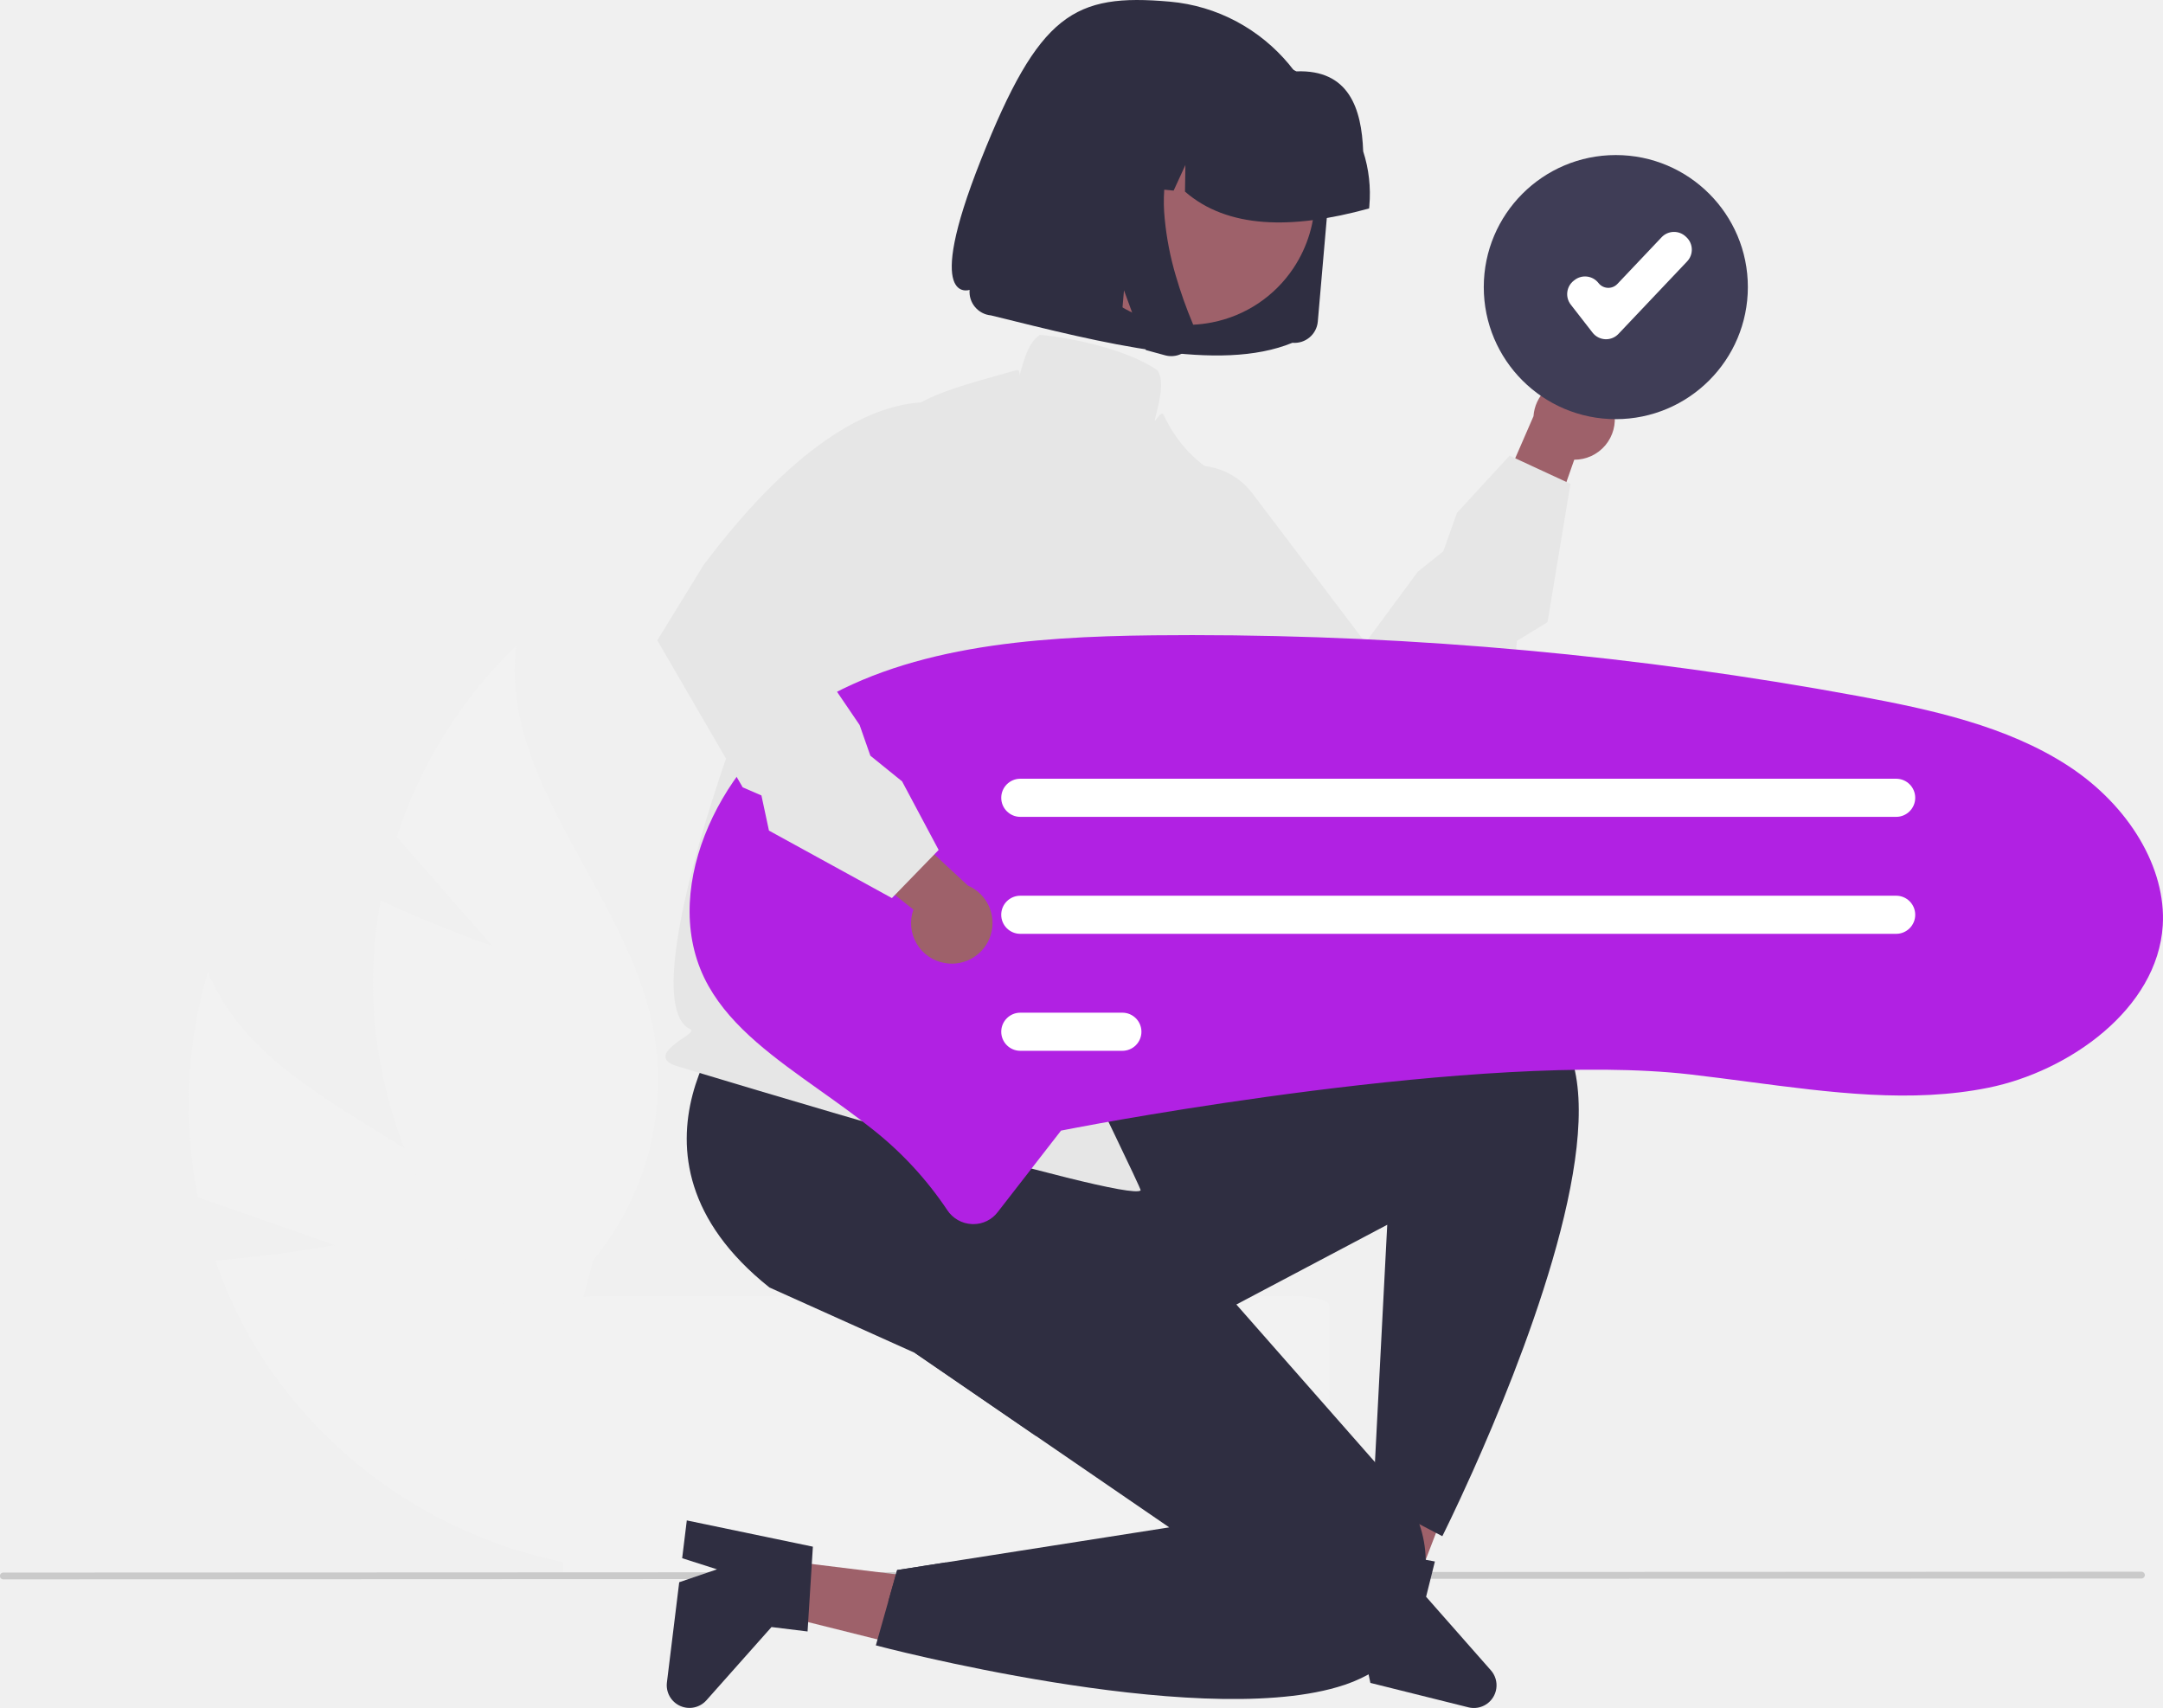
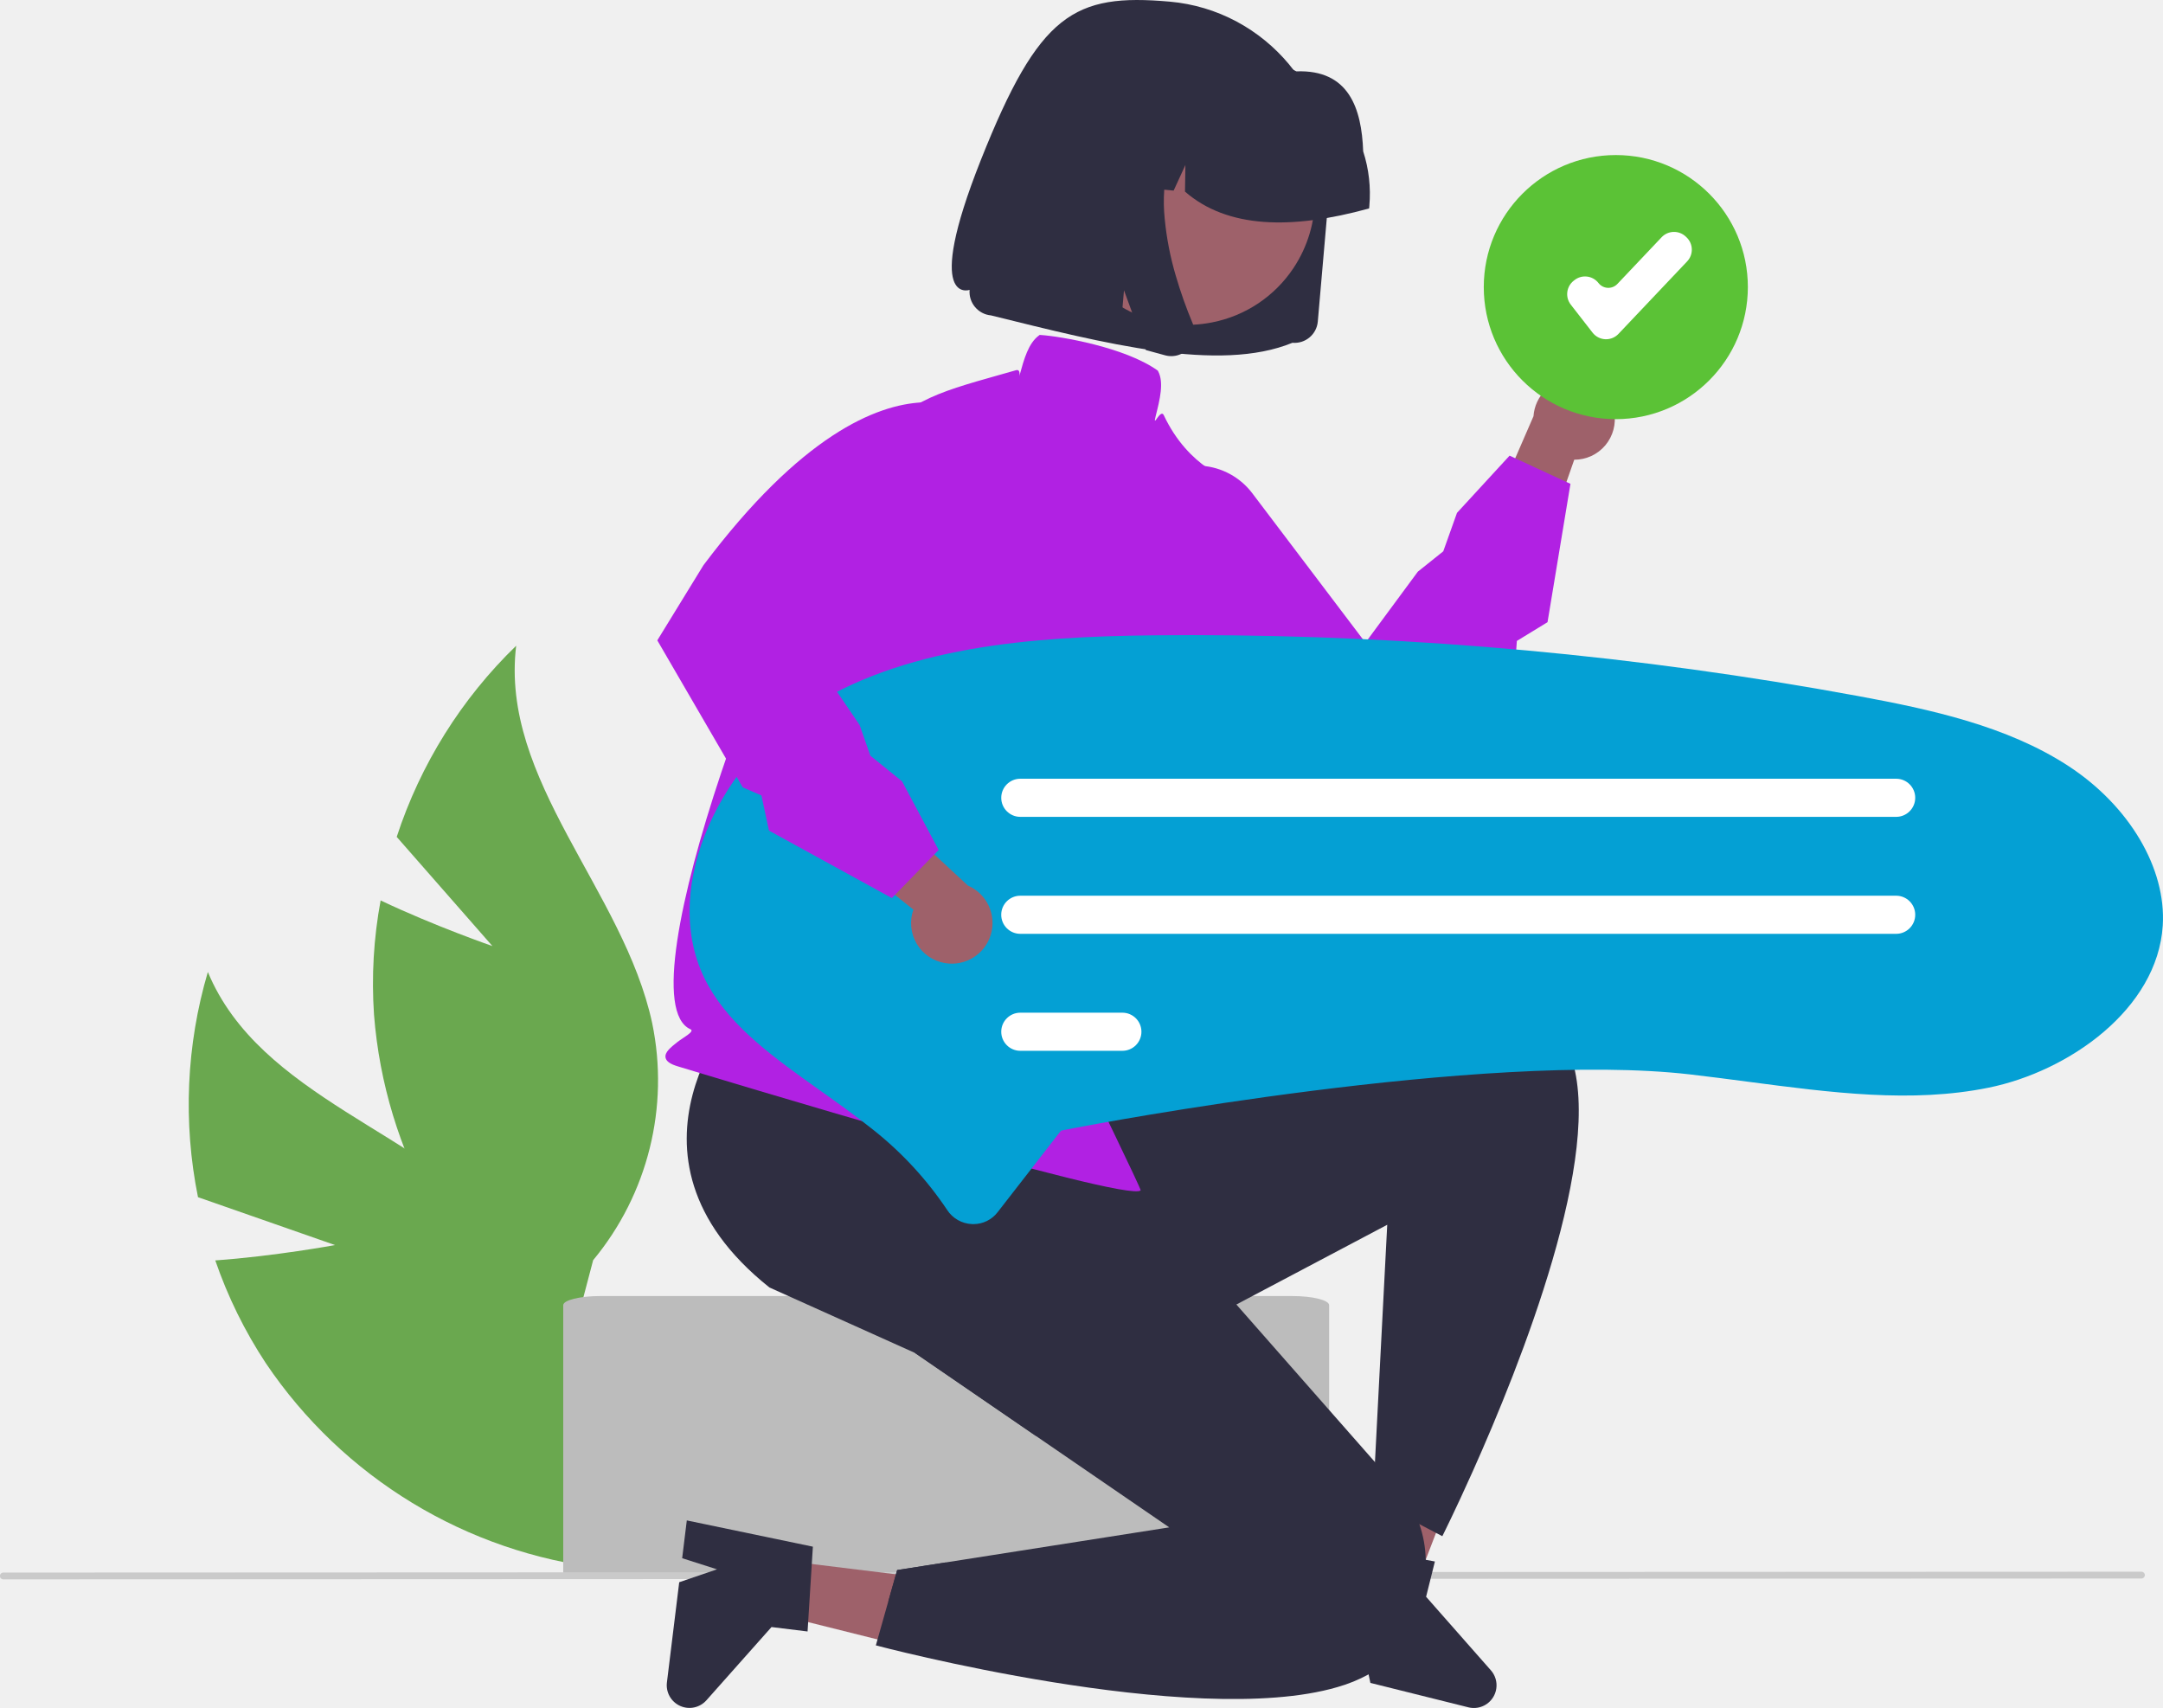
<svg xmlns="http://www.w3.org/2000/svg" data-name="Layer 1" width="757.448" height="598.078" viewBox="0 0 757.448 598.078">
-   <path d="M338.61,586.941l-48-16.77a164.052,164.052,0,0,1,3.452-78.858c18.209,43.839,75.004,56.096,106.538,91.579a98.678,98.678,0,0,1,22.866,82.418l9.191,34.87a165.354,165.354,0,0,1-118.311-71.911,159.724,159.724,0,0,1-17.682-35.957C317.384,590.842,338.61,586.941,338.61,586.941Z" transform="translate(-221.2762 -150.9609)" fill="#f2f2f2" />
-   <path d="M393.718,482.241l-33.52-38.232a164.053,164.053,0,0,1,41.835-66.936c-5.738,47.123,37.659,85.756,47.633,132.167a98.678,98.678,0,0,1-20.681,82.994L419.814,627.11A165.354,165.354,0,0,1,352.25,506.264a159.724,159.724,0,0,1,2.316-40.003C373.323,475.185,393.718,482.241,393.718,482.241Z" transform="translate(-221.2762 -150.9609)" fill="#f2f2f2" />
-   <path d="M673.779,604.792H431.42c-7.121,0-12.912,1.434-12.912,3.205v94.795H686.724V607.997C686.724,606.225,680.934,604.792,673.779,604.792Z" transform="translate(-221.2762 -150.9609)" fill="#f2f2f2" />
+   <path d="M338.61,586.941l-48-16.77a164.052,164.052,0,0,1,3.452-78.858c18.209,43.839,75.004,56.096,106.538,91.579a98.678,98.678,0,0,1,22.866,82.418l9.191,34.87a165.354,165.354,0,0,1-118.311-71.911,159.724,159.724,0,0,1-17.682-35.957C317.384,590.842,338.61,586.941,338.61,586.941Z" transform="translate(-221.2762 -150.9609)" fill="#6aa84f" />
+   <path d="M393.718,482.241l-33.52-38.232a164.053,164.053,0,0,1,41.835-66.936c-5.738,47.123,37.659,85.756,47.633,132.167a98.678,98.678,0,0,1-20.681,82.994L419.814,627.11A165.354,165.354,0,0,1,352.25,506.264a159.724,159.724,0,0,1,2.316-40.003C373.323,475.185,393.718,482.241,393.718,482.241Z" transform="translate(-221.2762 -150.9609)" fill="#6aa84f" />
+   <path d="M673.779,604.792H431.42c-7.121,0-12.912,1.434-12.912,3.205v94.795H686.724V607.997C686.724,606.225,680.934,604.792,673.779,604.792Z" transform="translate(-221.2762 -150.9609)" fill="#bcbcbc" />
  <path d="M971.217,703.693l-748.75.307a1.191,1.191,0,1,1,0-2.381l748.75-.307a1.191,1.191,0,0,1,0,2.381Z" transform="translate(-221.2762 -150.9609)" fill="#cacaca" />
  <polygon points="271.281 546.06 269.016 564.511 339.105 582.027 342.448 554.795 271.281 546.06" fill="#9e616a" />
  <path d="M505.933,692.551l-1.859,29.693-12.629-1.55-22.795,25.649a7.948,7.948,0,0,1-13.83-6.248l4.307-35.094,13.235-4.516-12.202-3.895,1.624-13.232Z" transform="translate(-221.2762 -150.9609)" fill="#2f2e41" />
  <polygon points="476.038 555.143 494.076 559.638 519.999 492.205 493.377 485.57 476.038 555.143" fill="#9e616a" />
  <path d="M743.354,735.842l-22.68-25.75,3.08-12.35-3.21-.6h-.02l-20.04-3.74-5.98-1.12-14.5,42.7,12.94,3.23,5.35-11.64,2.24,10.69.63,2.99,34.31,8.55a7.943,7.943,0,0,0,7.88-12.96Z" transform="translate(-221.2762 -150.9609)" fill="#2f2e41" />
  <path d="M545.964,699.092l6.54-1.03c-7.02,7.31-13.76,12.14-20.16,13.64l3.1-10.96Z" transform="translate(-221.2762 -150.9609)" fill="#2f2e41" />
  <path d="M737.004,666.182c-6.19,13.84-10.65,22.7-10.65,22.7l-2.21-1.16-5.82-3.05-13.86-7.27-2.38-1.25.68-13.22,3.02-58.46,1.28-24.64-52.83,27.92-62.51,33.04q-3.84,6.69-7.63,13.02l-42.47-29.13,43.1-62.89,25.12-11.74-5.42-1.05a39.775,39.775,0,0,1,4.68-5.59l1.9-1.07s119.53-65.84,153.92-32.08a27.353,27.353,0,0,1,6.5,10.71C783.214,554.832,753.764,628.742,737.004,666.182Z" transform="translate(-221.2762 -150.9609)" fill="#2f2e41" />
  <path d="M710.704,728.112a27.8,27.8,0,0,1-10.17,9.15,52.373,52.373,0,0,1-10.96,4.47c-50.68,14.81-161.59-14.62-161.59-14.62l4.36-15.41,3.1-10.96,10.52-1.65,6.54-1.03,78.22-12.27-21.55-14.78-25.08-17.2-42.47-29.13-50.9-22.89c-59-47-9.6-99.7-9.6-99.7l33.02-23.4,10.72-7.6,65.86,33.7,19.12,45.26,5.88,13.91,38.51,43.79,48.53,55.18.38.43a34.823,34.823,0,0,1,3.95,3.5c.45.44.92.93,1.4,1.46a46.907,46.907,0,0,1,9.83,16.35,40.85,40.85,0,0,1,2.22,12.42.045.045,0,0,1,0,.05C720.764,705.952,718.234,716.342,710.704,728.112Z" transform="translate(-221.2762 -150.9609)" fill="#2f2e41" />
-   <path d="M458.549,524.335c-2.626-.793-3.963-1.759-4.207-3.037-.358-1.877,1.752-3.55,4.196-5.489,1.704-1.351,6.2-3.702,4.556-4.425-24.918-10.971,35.662-166.73,53.24-184.429,3.572-3.596,3.146-10.897,7.906-17.392,13.002-17.739,24.41-20.953,47.136-27.354q2.767-.78,5.766-1.633c2.587-.738-.14,6.61,1.208,1.683,1.499-5.475,3.048-11.137,6.769-13.845l.242-.177.299.019c6.886.456,29.37,4.23,40.902,12.372l.159.114.093.171c2.126,3.965.622,9.949-.832,15.734-1.195,4.75,1.678-2.765,2.821-.324,8.74,18.661,23.767,22.886,23.919,22.929l.747.202-.149.758c3.928,20.368-23.015,83.47-28.84,125.962-5.918,43.17,27.817,91.79-21.757,83.617.114.375,18.296,37.703,18,38C616.216,572.306,468.448,527.324,458.549,524.335Zm150.964,53.191Z" transform="translate(-221.2762 -150.9609)" fill="#e6e6e6" />
+   <path d="M458.549,524.335c-2.626-.793-3.963-1.759-4.207-3.037-.358-1.877,1.752-3.55,4.196-5.489,1.704-1.351,6.2-3.702,4.556-4.425-24.918-10.971,35.662-166.73,53.24-184.429,3.572-3.596,3.146-10.897,7.906-17.392,13.002-17.739,24.41-20.953,47.136-27.354q2.767-.78,5.766-1.633c2.587-.738-.14,6.61,1.208,1.683,1.499-5.475,3.048-11.137,6.769-13.845l.242-.177.299.019c6.886.456,29.37,4.23,40.902,12.372l.159.114.093.171c2.126,3.965.622,9.949-.832,15.734-1.195,4.75,1.678-2.765,2.821-.324,8.74,18.661,23.767,22.886,23.919,22.929l.747.202-.149.758c3.928,20.368-23.015,83.47-28.84,125.962-5.918,43.17,27.817,91.79-21.757,83.617.114.375,18.296,37.703,18,38C616.216,572.306,468.448,527.324,458.549,524.335Zm150.964,53.191Z" transform="translate(-221.2762 -150.9609)" fill="#B121E3" />
  <path d="M786.548,295.317a14.173,14.173,0,0,1-14,16.623l-16.645,47.537L740.043,338.657l18.238-41.95a14.25,14.25,0,0,1,28.267-1.39Z" transform="translate(-221.2762 -150.9609)" fill="#9e616a" />
-   <path d="M713.297,427.789l-30.17-6.524c-54.418-17.231-73.077-38.496-79.161-53.305-6.491-15.801-.576-27.365-.32-27.849l.155-.208L623.318,320.909a24.408,24.408,0,0,1,36.48,2.756L699.431,375.997l18.353-24.864,8.902-7.123,4.802-13.46,18.416-20.034,21.321,9.866L763.197,368.826l-10.741,6.568-.506,7.132-.177.208Z" transform="translate(-221.2762 -150.9609)" fill="#e6e6e6" />
-   <path d="M562.138,579.6c-.149,0-.298-.003-.448-.009a10.89,10.89,0,0,1-8.757-4.981,123.025,123.025,0,0,0-25.899-28.055c-6.078-4.858-12.43-9.375-18.572-13.744-15.846-11.267-30.768-21.878-39.052-36.54-18.061-31.972,3.208-76.504,33.593-96.475,34.081-22.399,78.908-25.912,122.274-26.373q6.76-.071,13.529-.071h0a1289.894,1289.894,0,0,1,232.952,21.3c25.553,4.714,52.3,10.49,73.794,24.505,21.366,13.933,34.353,35.873,33.086,55.898-1.85,29.233-32.839,51.076-61.057,56.786-26.896,5.439-54.837,1.763-84.417-2.129-6.53-.859-13.282-1.747-19.959-2.519-72.566-8.388-208.886,17.465-214.653,18.57l-5.722,1.095-22.201,28.569A10.654,10.654,0,0,1,562.138,579.6Z" transform="translate(-221.2762 -150.9609)" fill="#b121e3" />
+   <path d="M713.297,427.789l-30.17-6.524c-54.418-17.231-73.077-38.496-79.161-53.305-6.491-15.801-.576-27.365-.32-27.849l.155-.208L623.318,320.909a24.408,24.408,0,0,1,36.48,2.756L699.431,375.997l18.353-24.864,8.902-7.123,4.802-13.46,18.416-20.034,21.321,9.866L763.197,368.826l-10.741,6.568-.506,7.132-.177.208Z" transform="translate(-221.2762 -150.9609)" fill="#B121E3" />
+   <path d="M562.138,579.6c-.149,0-.298-.003-.448-.009a10.89,10.89,0,0,1-8.757-4.981,123.025,123.025,0,0,0-25.899-28.055c-6.078-4.858-12.43-9.375-18.572-13.744-15.846-11.267-30.768-21.878-39.052-36.54-18.061-31.972,3.208-76.504,33.593-96.475,34.081-22.399,78.908-25.912,122.274-26.373q6.76-.071,13.529-.071h0a1289.894,1289.894,0,0,1,232.952,21.3c25.553,4.714,52.3,10.49,73.794,24.505,21.366,13.933,34.353,35.873,33.086,55.898-1.85,29.233-32.839,51.076-61.057,56.786-26.896,5.439-54.837,1.763-84.417-2.129-6.53-.859-13.282-1.747-19.959-2.519-72.566-8.388-208.886,17.465-214.653,18.57l-5.722,1.095-22.201,28.569A10.654,10.654,0,0,1,562.138,579.6Z" transform="translate(-221.2762 -150.9609)" fill="#04a0d4" />
  <path d="M885.283,436.993h-306.712a6.673,6.673,0,0,1,0-13.347h306.712a6.673,6.673,0,0,1,0,13.347Z" transform="translate(-221.2762 -150.9609)" fill="#fff" />
  <path d="M885.283,477.955h-306.712a6.673,6.673,0,1,1-.014-13.347H885.283a6.673,6.673,0,0,1,0,13.347Z" transform="translate(-221.2762 -150.9609)" fill="#fff" />
  <path d="M614.313,518.916H578.571a6.673,6.673,0,0,1,0-13.347h35.743a6.673,6.673,0,0,1,0,13.347Z" transform="translate(-221.2762 -150.9609)" fill="#fff" />
  <circle cx="565.834" cy="100.534" r="45.682" fill="#fff" />
-   <path d="M787.11,297.736a46.24,46.24,0,1,1,46.24-46.24A46.293,46.293,0,0,1,787.11,297.736Z" transform="translate(-221.2762 -150.9609)" fill="#3f3d56" />
+   <path d="M787.11,297.736a46.24,46.24,0,1,1,46.24-46.24A46.293,46.293,0,0,1,787.11,297.736Z" transform="translate(-221.2762 -150.9609)" fill="#5BC236" />
  <path d="M783.69,269.753c-.097,0-.195-.003-.292-.008a5.974,5.974,0,0,1-4.428-2.301l-7.634-9.815a5.976,5.976,0,0,1,1.048-8.388l.275-.214a5.976,5.976,0,0,1,8.39,1.048,4.359,4.359,0,0,0,6.602.321l15.501-16.364a5.985,5.985,0,0,1,8.451-.23l.254.242a5.976,5.976,0,0,1,.228,8.45l-24.055,25.391A5.97,5.97,0,0,1,783.69,269.753Z" transform="translate(-221.2762 -150.9609)" fill="#fff" />
  <path d="M552.176,488.196a14.173,14.173,0,0,1-11.046-18.716l-39.337-31.454,24.899-8.067,33.538,31.106a14.25,14.25,0,0,1-8.054,27.131Z" transform="translate(-221.2762 -150.9609)" fill="#9e616a" />
-   <path d="M451.455,375.193l16.151-26.305c34.288-45.636,60.534-56.196,76.522-57.029,17.059-.89,26.011,8.523,26.382,8.925l.145.215,11.455,24.708a24.408,24.408,0,0,1-14.687,33.506l-62.507,20.057,17.379,25.554,3.771,10.759,11.109,8.99,12.801,24.013-16.373,16.849L490.555,441.809l-2.638-12.311-6.561-2.841-.138-.236Z" transform="translate(-221.2762 -150.9609)" fill="#e6e6e6" />
+   <path d="M451.455,375.193l16.151-26.305c34.288-45.636,60.534-56.196,76.522-57.029,17.059-.89,26.011,8.523,26.382,8.925l.145.215,11.455,24.708a24.408,24.408,0,0,1-14.687,33.506l-62.507,20.057,17.379,25.554,3.771,10.759,11.109,8.99,12.801,24.013-16.373,16.849L490.555,441.809l-2.638-12.311-6.561-2.841-.138-.236Z" transform="translate(-221.2762 -150.9609)" fill="#b121e3" />
  <path id="b7175576-f1ba-43ba-8f76-518314c256be-34" data-name="Path 9" d="M673.859,270.987l.041.004a8.177,8.177,0,0,0,8.85-7.443l3.955-45.459a60.98,60.98,0,0,0-2.73-24.126,61.964,61.964,0,0,0-29.598-35.425,61.016,61.016,0,0,0-23.438-6.998c-33.567-2.973-45.779,4.094-66.162,55.394s-3.961,45.528-3.961,45.528a8.19,8.19,0,0,0,.368,3.246,8.324,8.324,0,0,0,3.988,4.759,8.217,8.217,0,0,0,3.134.935c39.725,9.818,79.812,20.163,105.56,9.587Z" transform="translate(-221.2762 -150.9609)" fill="#2f2e41" />
  <path id="a02f472c-6a06-41c7-9b05-293ddf5937fe-35" data-name="Ellipse 1" d="M599.537,194.796a44.98,44.98,0,0,0,46.2,69.056,44.456,44.456,0,0,0,28.497-19.025,44.98,44.98,0,0,0-46.166-69.036A44.456,44.456,0,0,0,599.536,194.798Z" transform="translate(-221.2762 -150.9609)" fill="#9e616a" />
  <path id="adbc6b4a-ced6-4270-bb29-8c8f4fd87f84-36" data-name="Path 10" d="M700.801,223.043a48.239,48.239,0,0,0-2.159-19.081c-.552-15.076-5.018-28.706-23.406-28.01a48.261,48.261,0,0,0-18.413-5.517l-9.095-.837q-.153-.014-.307-.027a48.157,48.157,0,0,0-52.123,43.834l-.079.911,19.241,1.752,8.158-17.765-.286,18.485,9.938.909,4.114-8.963-.142,9.32c14.832,12.889,37.196,13.421,64.471,5.9Z" transform="translate(-221.2762 -150.9609)" fill="#2f2e41" />
  <path id="e837c95d-b162-450d-9836-a61223397ab5-37" data-name="Path 13" d="M639.58,266.561a8.046,8.046,0,0,1-.721,4.371,8.229,8.229,0,0,1-1.25,1.925,8.323,8.323,0,0,1-1.456,1.315,8.163,8.163,0,0,1-5.451,1.461q-.181-.017-.361-.042t-.359-.057q-.181-.031-.36-.072t-.358-.089l-6.724-1.836-7.66-20.921-1.602,18.413-30.573-8.294,6.798-78.139,52.048,4.78-1.417,1.383a35.949,35.949,0,0,0-9.642,16.917,58.599,58.599,0,0,0-1.353,19.89,105.673,105.673,0,0,0,3.857,19.876,155.743,155.743,0,0,0,5.992,16.901A8.217,8.217,0,0,1,639.58,266.561Z" transform="translate(-221.2762 -150.9609)" fill="#2f2e41" />
</svg>
